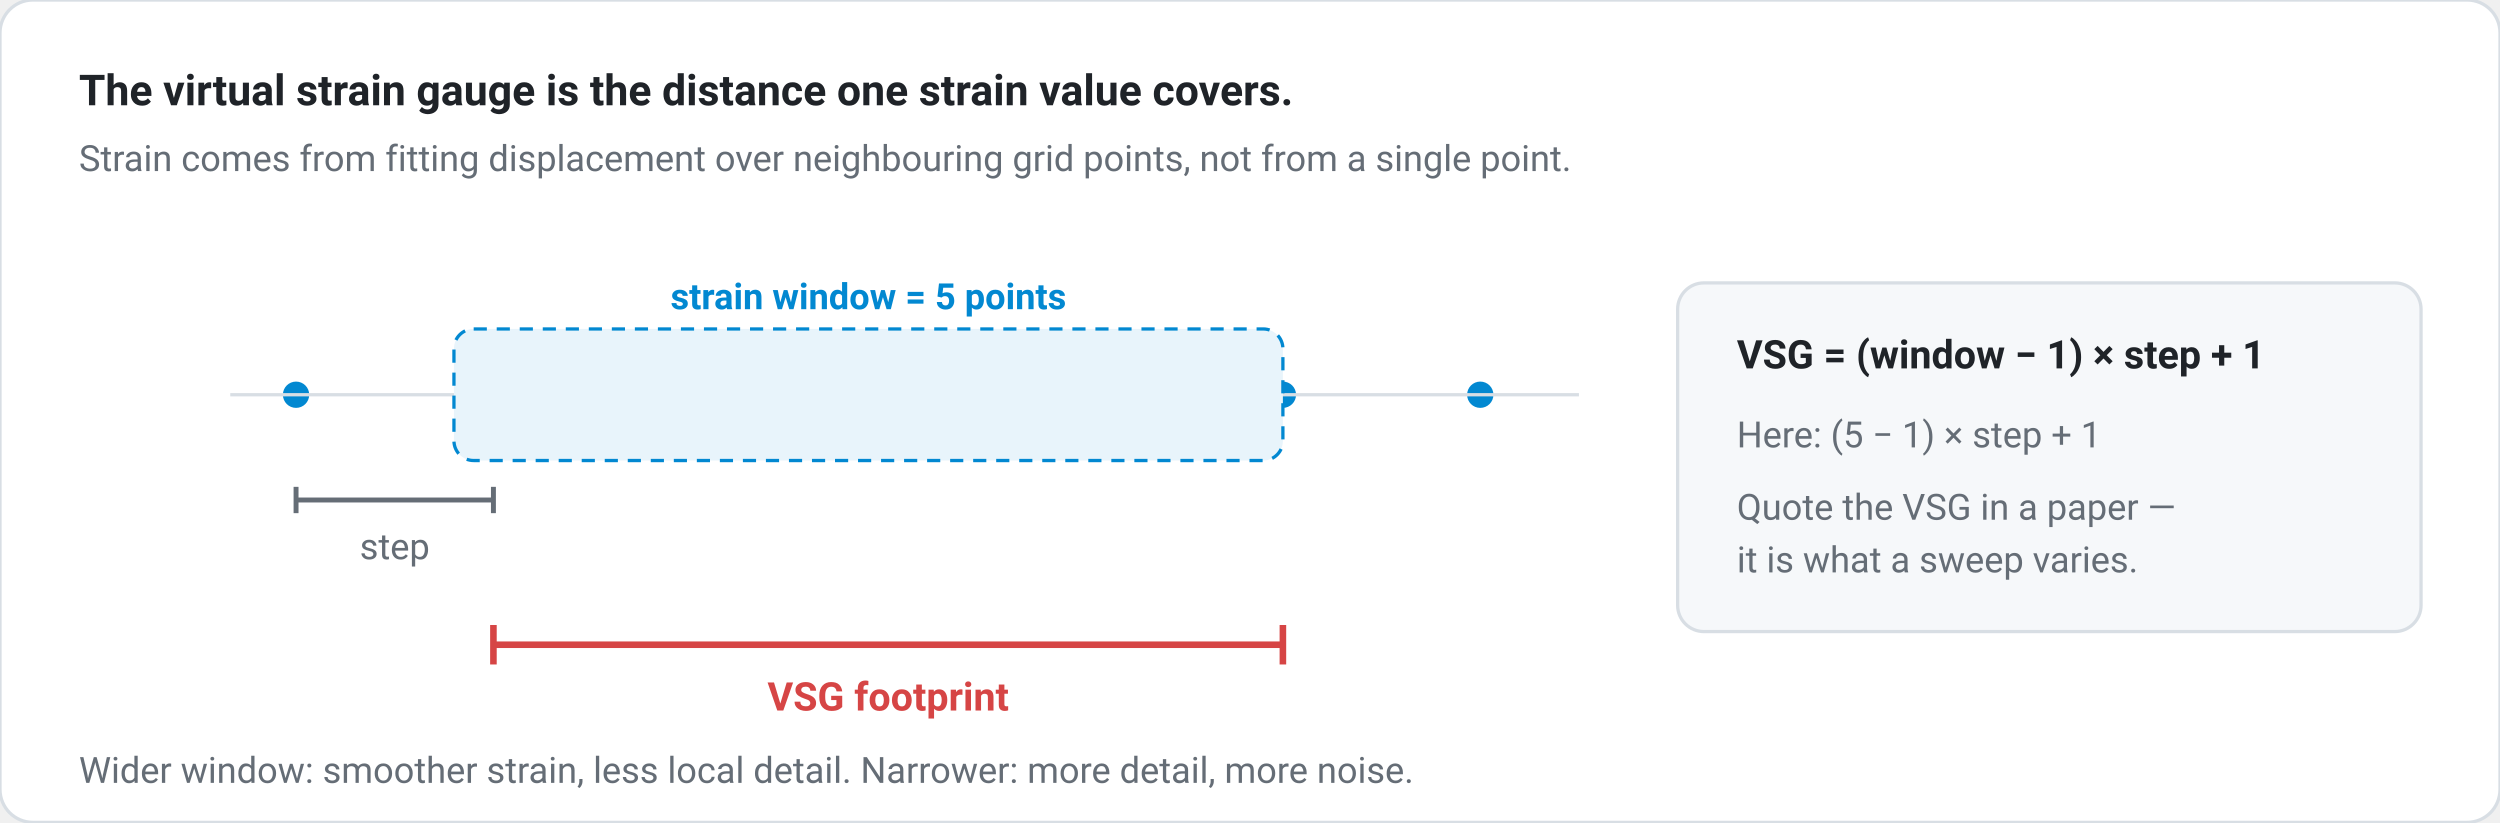
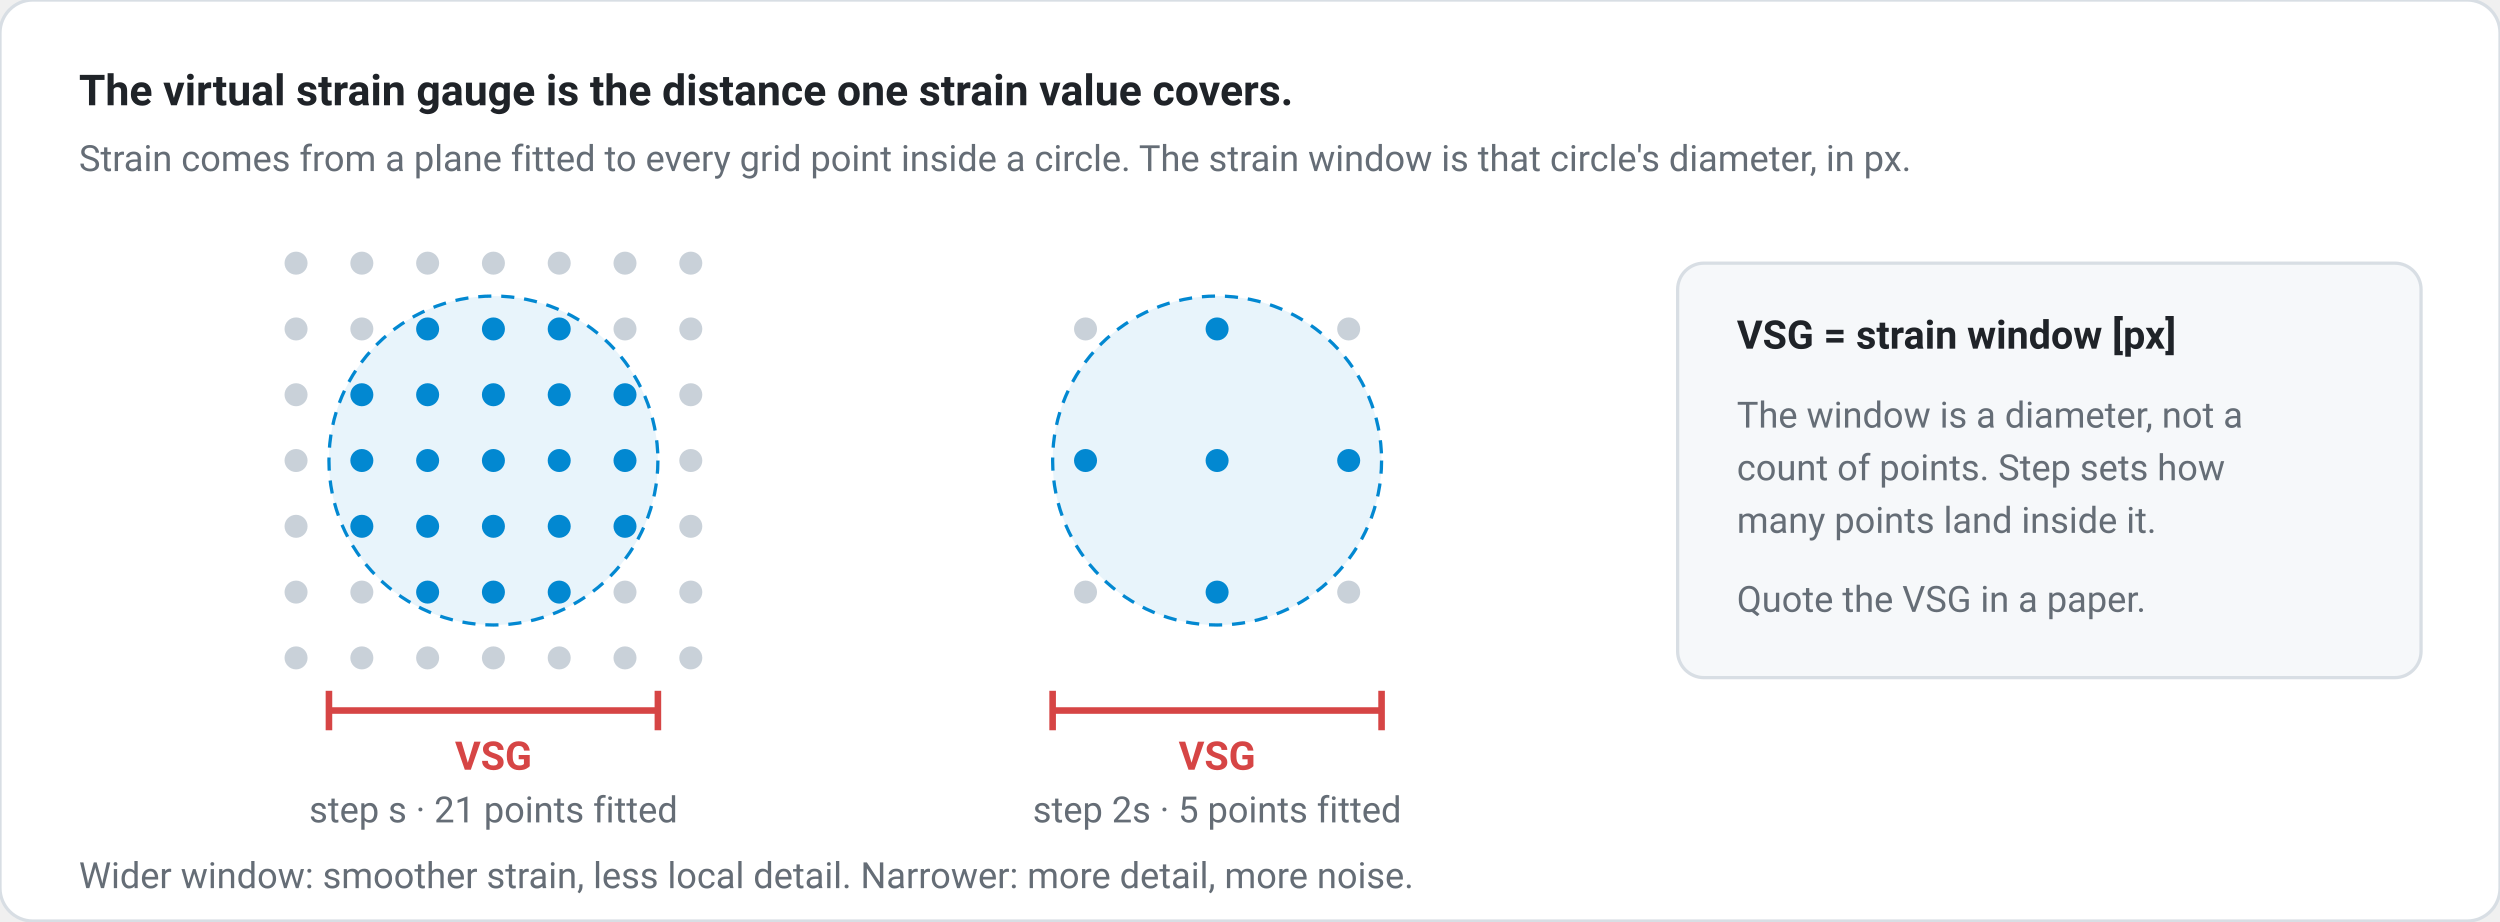
- <svg xmlns="http://www.w3.org/2000/svg" viewBox="0 0 760 250" width="760" height="250" font-family="system-ui, -apple-system, Segoe UI, Roboto, sans-serif">
-   <rect x="0" y="0" width="760" height="250" rx="10" fill="#ffffff" stroke="#d8dee4" />
+ <svg xmlns="http://www.w3.org/2000/svg" viewBox="0 0 760 280" width="760" height="280" font-family="system-ui, -apple-system, Segoe UI, Roboto, sans-serif">
+   <rect x="0" y="0" width="760" height="280" rx="10" fill="#ffffff" stroke="#d8dee4" />
  <text x="24" y="32" font-size="13" font-weight="600" fill="#1f2328">The virtual strain gauge is the distance one strain value covers.</text>
-   <text x="24" y="52" font-size="11" fill="#656d76">Strain comes from fitting displacement over neighbouring grid points, not from a single point.</text>
+   <text x="24" y="52" font-size="11" fill="#656d76">Strain comes from a plane fitted to every grid point inside a circle. The strain window is that circle's diameter, in px.</text>
+   <circle cx="150" cy="140" r="50" fill="#e8f4fb" stroke="#0288d1" stroke-dasharray="4 3" />
+   <circle cx="370" cy="140" r="50" fill="#e8f4fb" stroke="#0288d1" stroke-dasharray="4 3" />
+   <g fill="#c9d1d9">
+     <circle cx="90" cy="80" r="3.5" />
+     <circle cx="90" cy="100" r="3.5" />
+     <circle cx="90" cy="120" r="3.5" />
+     <circle cx="90" cy="140" r="3.5" />
+     <circle cx="90" cy="160" r="3.5" />
+     <circle cx="90" cy="180" r="3.5" />
+     <circle cx="90" cy="200" r="3.5" />
+     <circle cx="110" cy="80" r="3.5" />
+     <circle cx="110" cy="100" r="3.5" />
+     <circle cx="110" cy="180" r="3.5" />
+     <circle cx="110" cy="200" r="3.5" />
+     <circle cx="130" cy="80" r="3.5" />
+     <circle cx="130" cy="200" r="3.5" />
+     <circle cx="150" cy="80" r="3.5" />
+     <circle cx="150" cy="200" r="3.5" />
+     <circle cx="170" cy="80" r="3.5" />
+     <circle cx="170" cy="200" r="3.5" />
+     <circle cx="190" cy="80" r="3.5" />
+     <circle cx="190" cy="100" r="3.5" />
+     <circle cx="190" cy="180" r="3.5" />
+     <circle cx="190" cy="200" r="3.5" />
+     <circle cx="210" cy="80" r="3.5" />
+     <circle cx="210" cy="100" r="3.5" />
+     <circle cx="210" cy="120" r="3.5" />
+     <circle cx="210" cy="140" r="3.5" />
+     <circle cx="210" cy="160" r="3.5" />
+     <circle cx="210" cy="180" r="3.5" />
+     <circle cx="210" cy="200" r="3.5" />
+     <circle cx="330" cy="100" r="3.5" />
+     <circle cx="330" cy="180" r="3.5" />
+     <circle cx="410" cy="100" r="3.5" />
+     <circle cx="410" cy="180" r="3.5" />
+   </g>
  <g fill="#0288d1">
-     <circle cx="90" cy="120" r="4" />
-     <circle cx="150" cy="120" r="4" />
-     <circle cx="210" cy="120" r="4" />
-     <circle cx="270" cy="120" r="4" />
-     <circle cx="330" cy="120" r="4" />
-     <circle cx="390" cy="120" r="4" />
-     <circle cx="450" cy="120" r="4" />
+     <circle cx="110" cy="120" r="3.5" />
+     <circle cx="110" cy="140" r="3.5" />
+     <circle cx="110" cy="160" r="3.5" />
+     <circle cx="130" cy="100" r="3.5" />
+     <circle cx="130" cy="120" r="3.5" />
+     <circle cx="130" cy="140" r="3.5" />
+     <circle cx="130" cy="160" r="3.5" />
+     <circle cx="130" cy="180" r="3.5" />
+     <circle cx="150" cy="100" r="3.5" />
+     <circle cx="150" cy="120" r="3.5" />
+     <circle cx="150" cy="140" r="3.5" />
+     <circle cx="150" cy="160" r="3.5" />
+     <circle cx="150" cy="180" r="3.5" />
+     <circle cx="170" cy="100" r="3.5" />
+     <circle cx="170" cy="120" r="3.5" />
+     <circle cx="170" cy="140" r="3.5" />
+     <circle cx="170" cy="160" r="3.5" />
+     <circle cx="170" cy="180" r="3.5" />
+     <circle cx="190" cy="120" r="3.5" />
+     <circle cx="190" cy="140" r="3.5" />
+     <circle cx="190" cy="160" r="3.5" />
+     <circle cx="330" cy="140" r="3.5" />
+     <circle cx="370" cy="100" r="3.5" />
+     <circle cx="370" cy="140" r="3.5" />
+     <circle cx="370" cy="180" r="3.5" />
+     <circle cx="410" cy="140" r="3.5" />
  </g>
-   <line x1="70" y1="120" x2="480" y2="120" stroke="#d8dee4" stroke-width="1" />
-   <rect x="138" y="100" width="252" height="40" rx="6" fill="#e8f4fb" stroke="#0288d1" stroke-dasharray="4 3" />
-   <text x="264" y="94" text-anchor="middle" font-size="11" font-weight="600" fill="#0288d1">strain window = 5 points</text>
-   <path d="M90 152 h60" stroke="#656d76" stroke-width="1.5" />
-   <path d="M90 148 v8 M150 148 v8" stroke="#656d76" stroke-width="1.5" />
-   <text x="120" y="170" text-anchor="middle" font-size="11" fill="#656d76">step</text>
-   <path d="M150 196 h240" stroke="#d64545" stroke-width="2" />
-   <path d="M150 190 v12 M390 190 v12" stroke="#d64545" stroke-width="2" />
-   <text x="270" y="216" text-anchor="middle" font-size="12" font-weight="600" fill="#d64545">VSG footprint</text>
-   <rect x="510" y="86" width="226" height="106" rx="8" fill="#f6f8fa" stroke="#d8dee4" />
-   <text x="528" y="112" font-size="12" font-weight="600" fill="#1f2328">VSG = (window − 1) × step + 1</text>
-   <text x="528" y="136" font-size="11" fill="#656d76">Here: (5 − 1) × step + 1</text>
-   <text x="528" y="158" font-size="11" fill="#656d76">Quote the VSG in a paper —</text>
-   <text x="528" y="174" font-size="11" fill="#656d76">it is what a sweep varies.</text>
-   <text x="24" y="238" font-size="11" fill="#656d76">Wider window: smoother strain, less local detail. Narrower: more detail, more noise.</text>
+   <path d="M100 216 h100 M320 216 h100" stroke="#d64545" stroke-width="2" />
+   <path d="M100 210 v12 M200 210 v12 M320 210 v12 M420 210 v12" stroke="#d64545" stroke-width="2" />
+   <text x="150" y="234" text-anchor="middle" font-size="12" font-weight="600" fill="#d64545">VSG</text>
+   <text x="370" y="234" text-anchor="middle" font-size="12" font-weight="600" fill="#d64545">VSG</text>
+   <text x="150" y="250" text-anchor="middle" font-size="11" fill="#656d76">step s · 21 points fitted</text>
+   <text x="370" y="250" text-anchor="middle" font-size="11" fill="#656d76">step 2s · 5 points fitted</text>
+   <rect x="510" y="80" width="226" height="126" rx="8" fill="#f6f8fa" stroke="#d8dee4" />
+   <text x="528" y="106" font-size="12" font-weight="600" fill="#1f2328">VSG = strain window   [px]</text>
+   <text x="528" y="130" font-size="11" fill="#656d76">The window is a diameter, not a</text>
+   <text x="528" y="146" font-size="11" fill="#656d76">count of points. Step sets how</text>
+   <text x="528" y="162" font-size="11" fill="#656d76">many points land inside it.</text>
+   <text x="528" y="186" font-size="11" fill="#656d76">Quote the VSG in a paper.</text>
+   <text x="24" y="270" font-size="11" fill="#656d76">Wider window: smoother strain, less local detail. Narrower: more detail, more noise.</text>
</svg>
